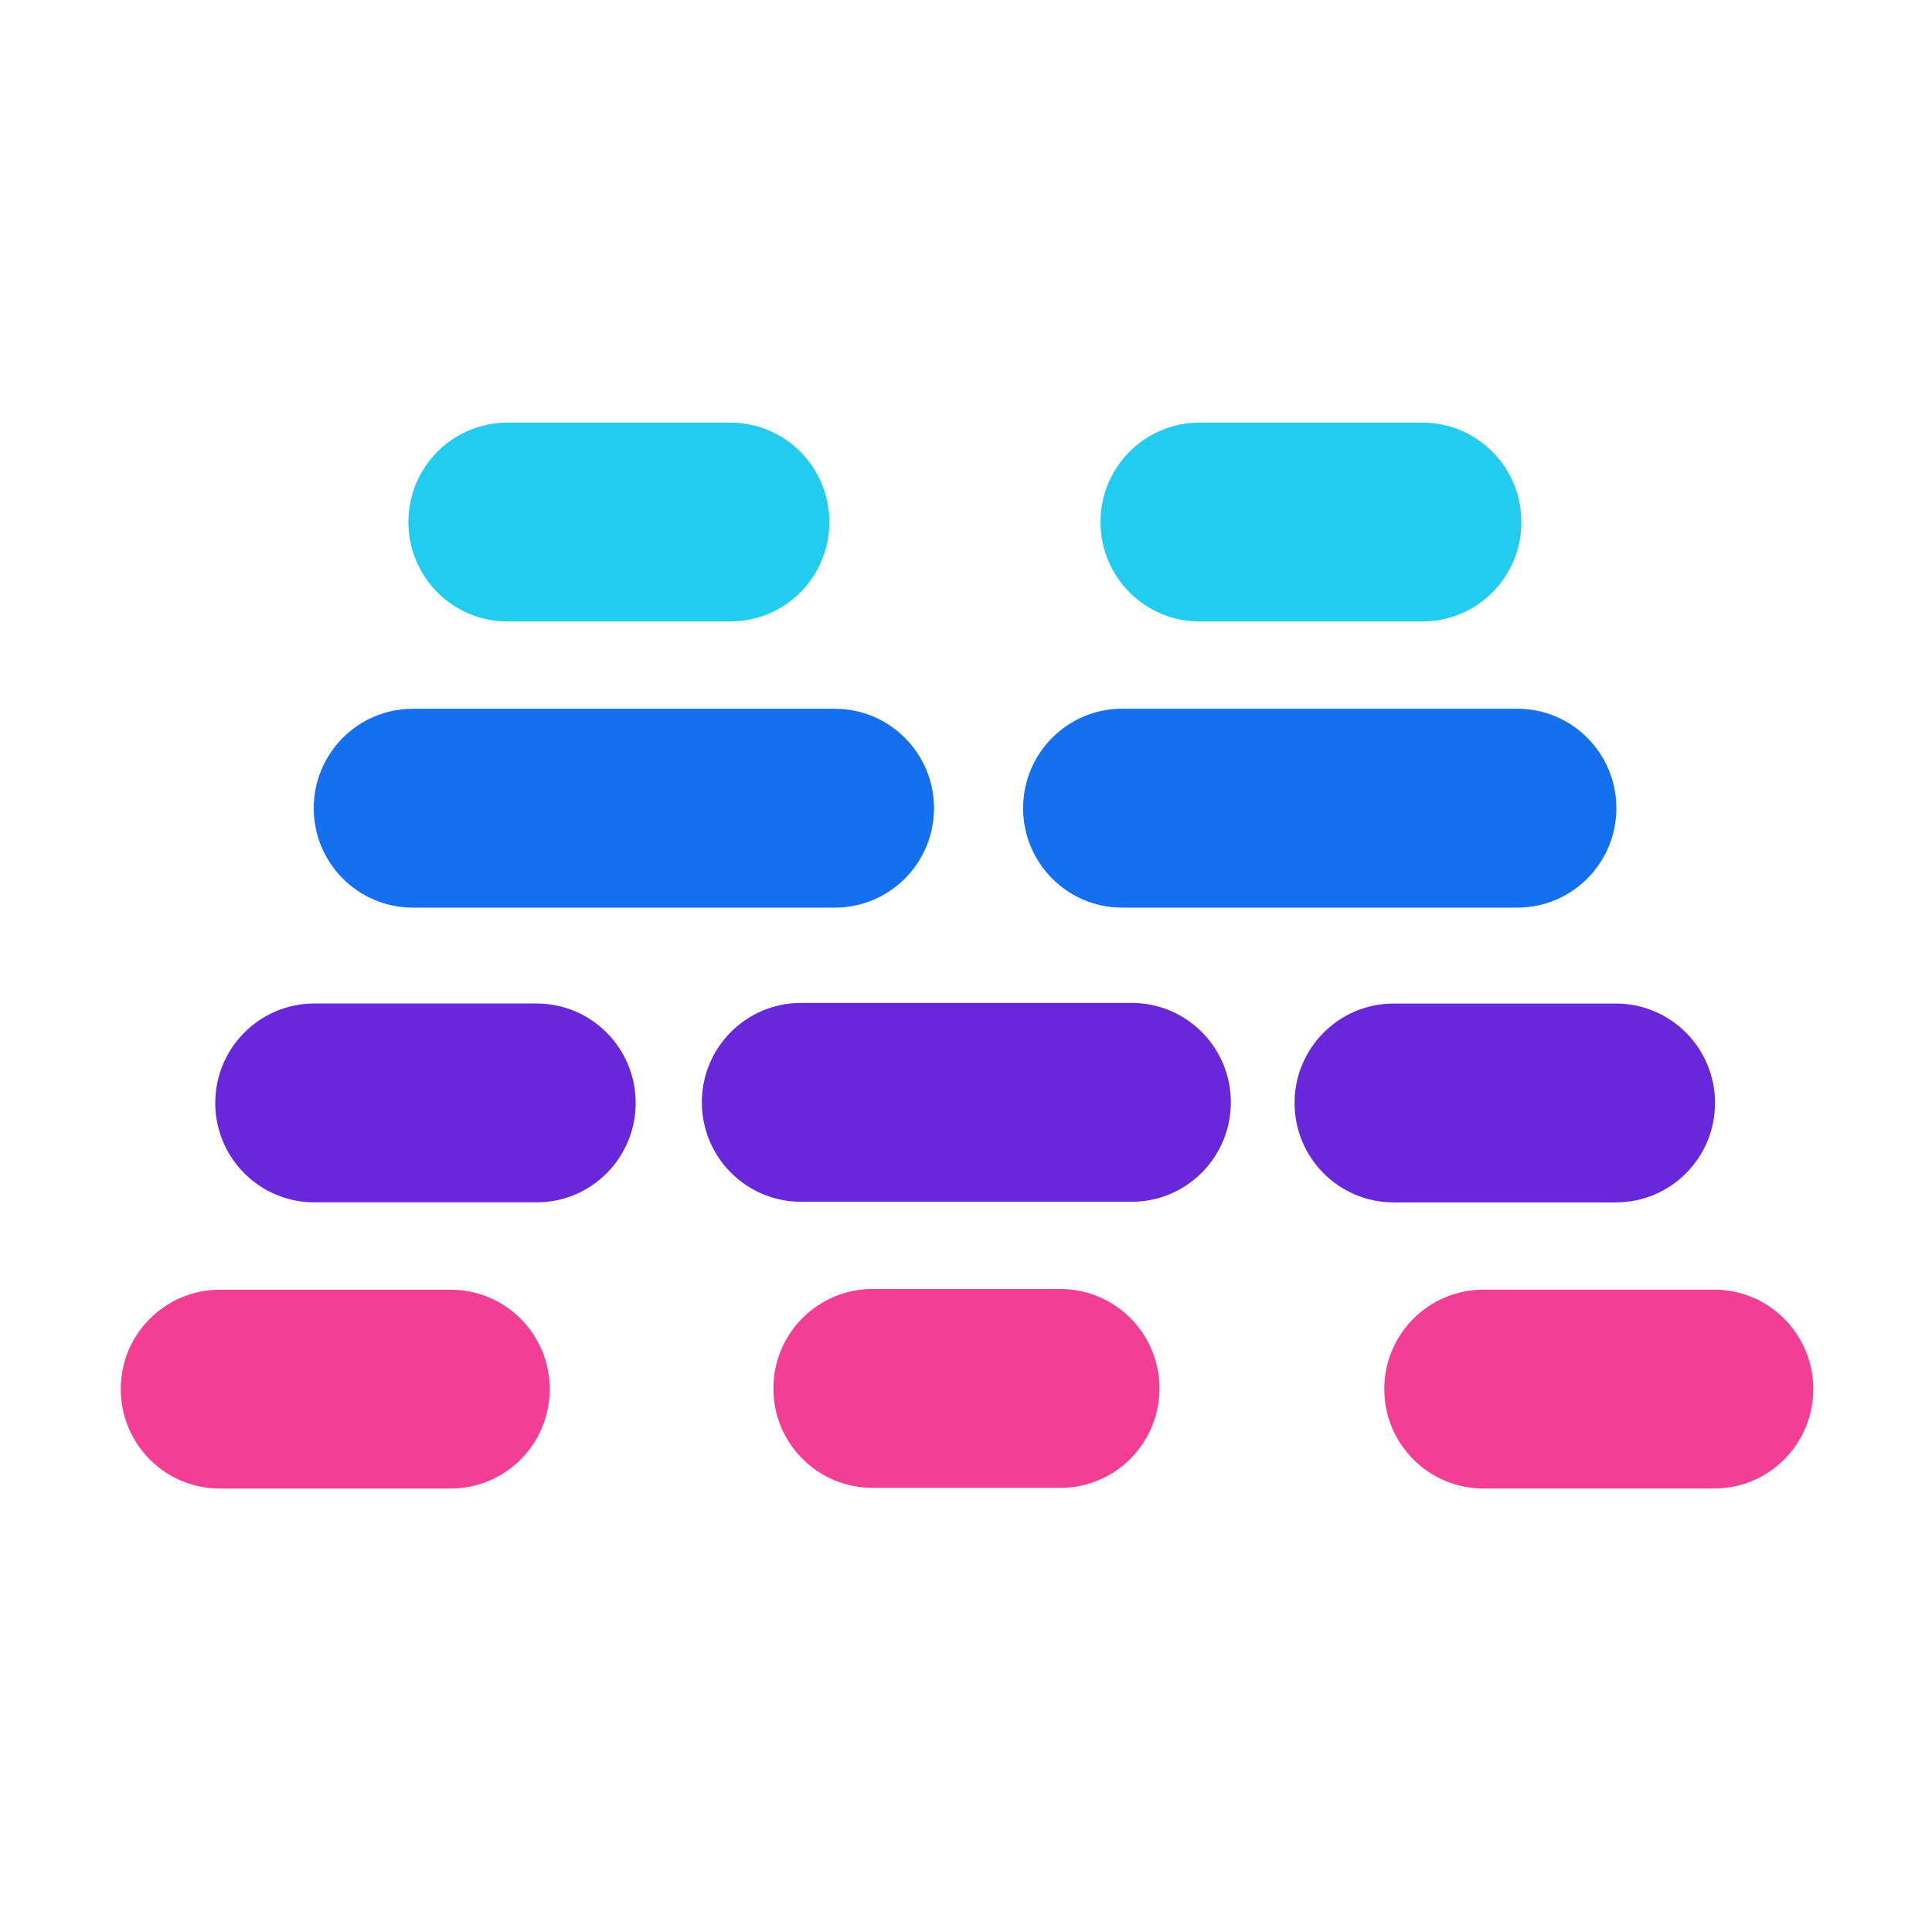
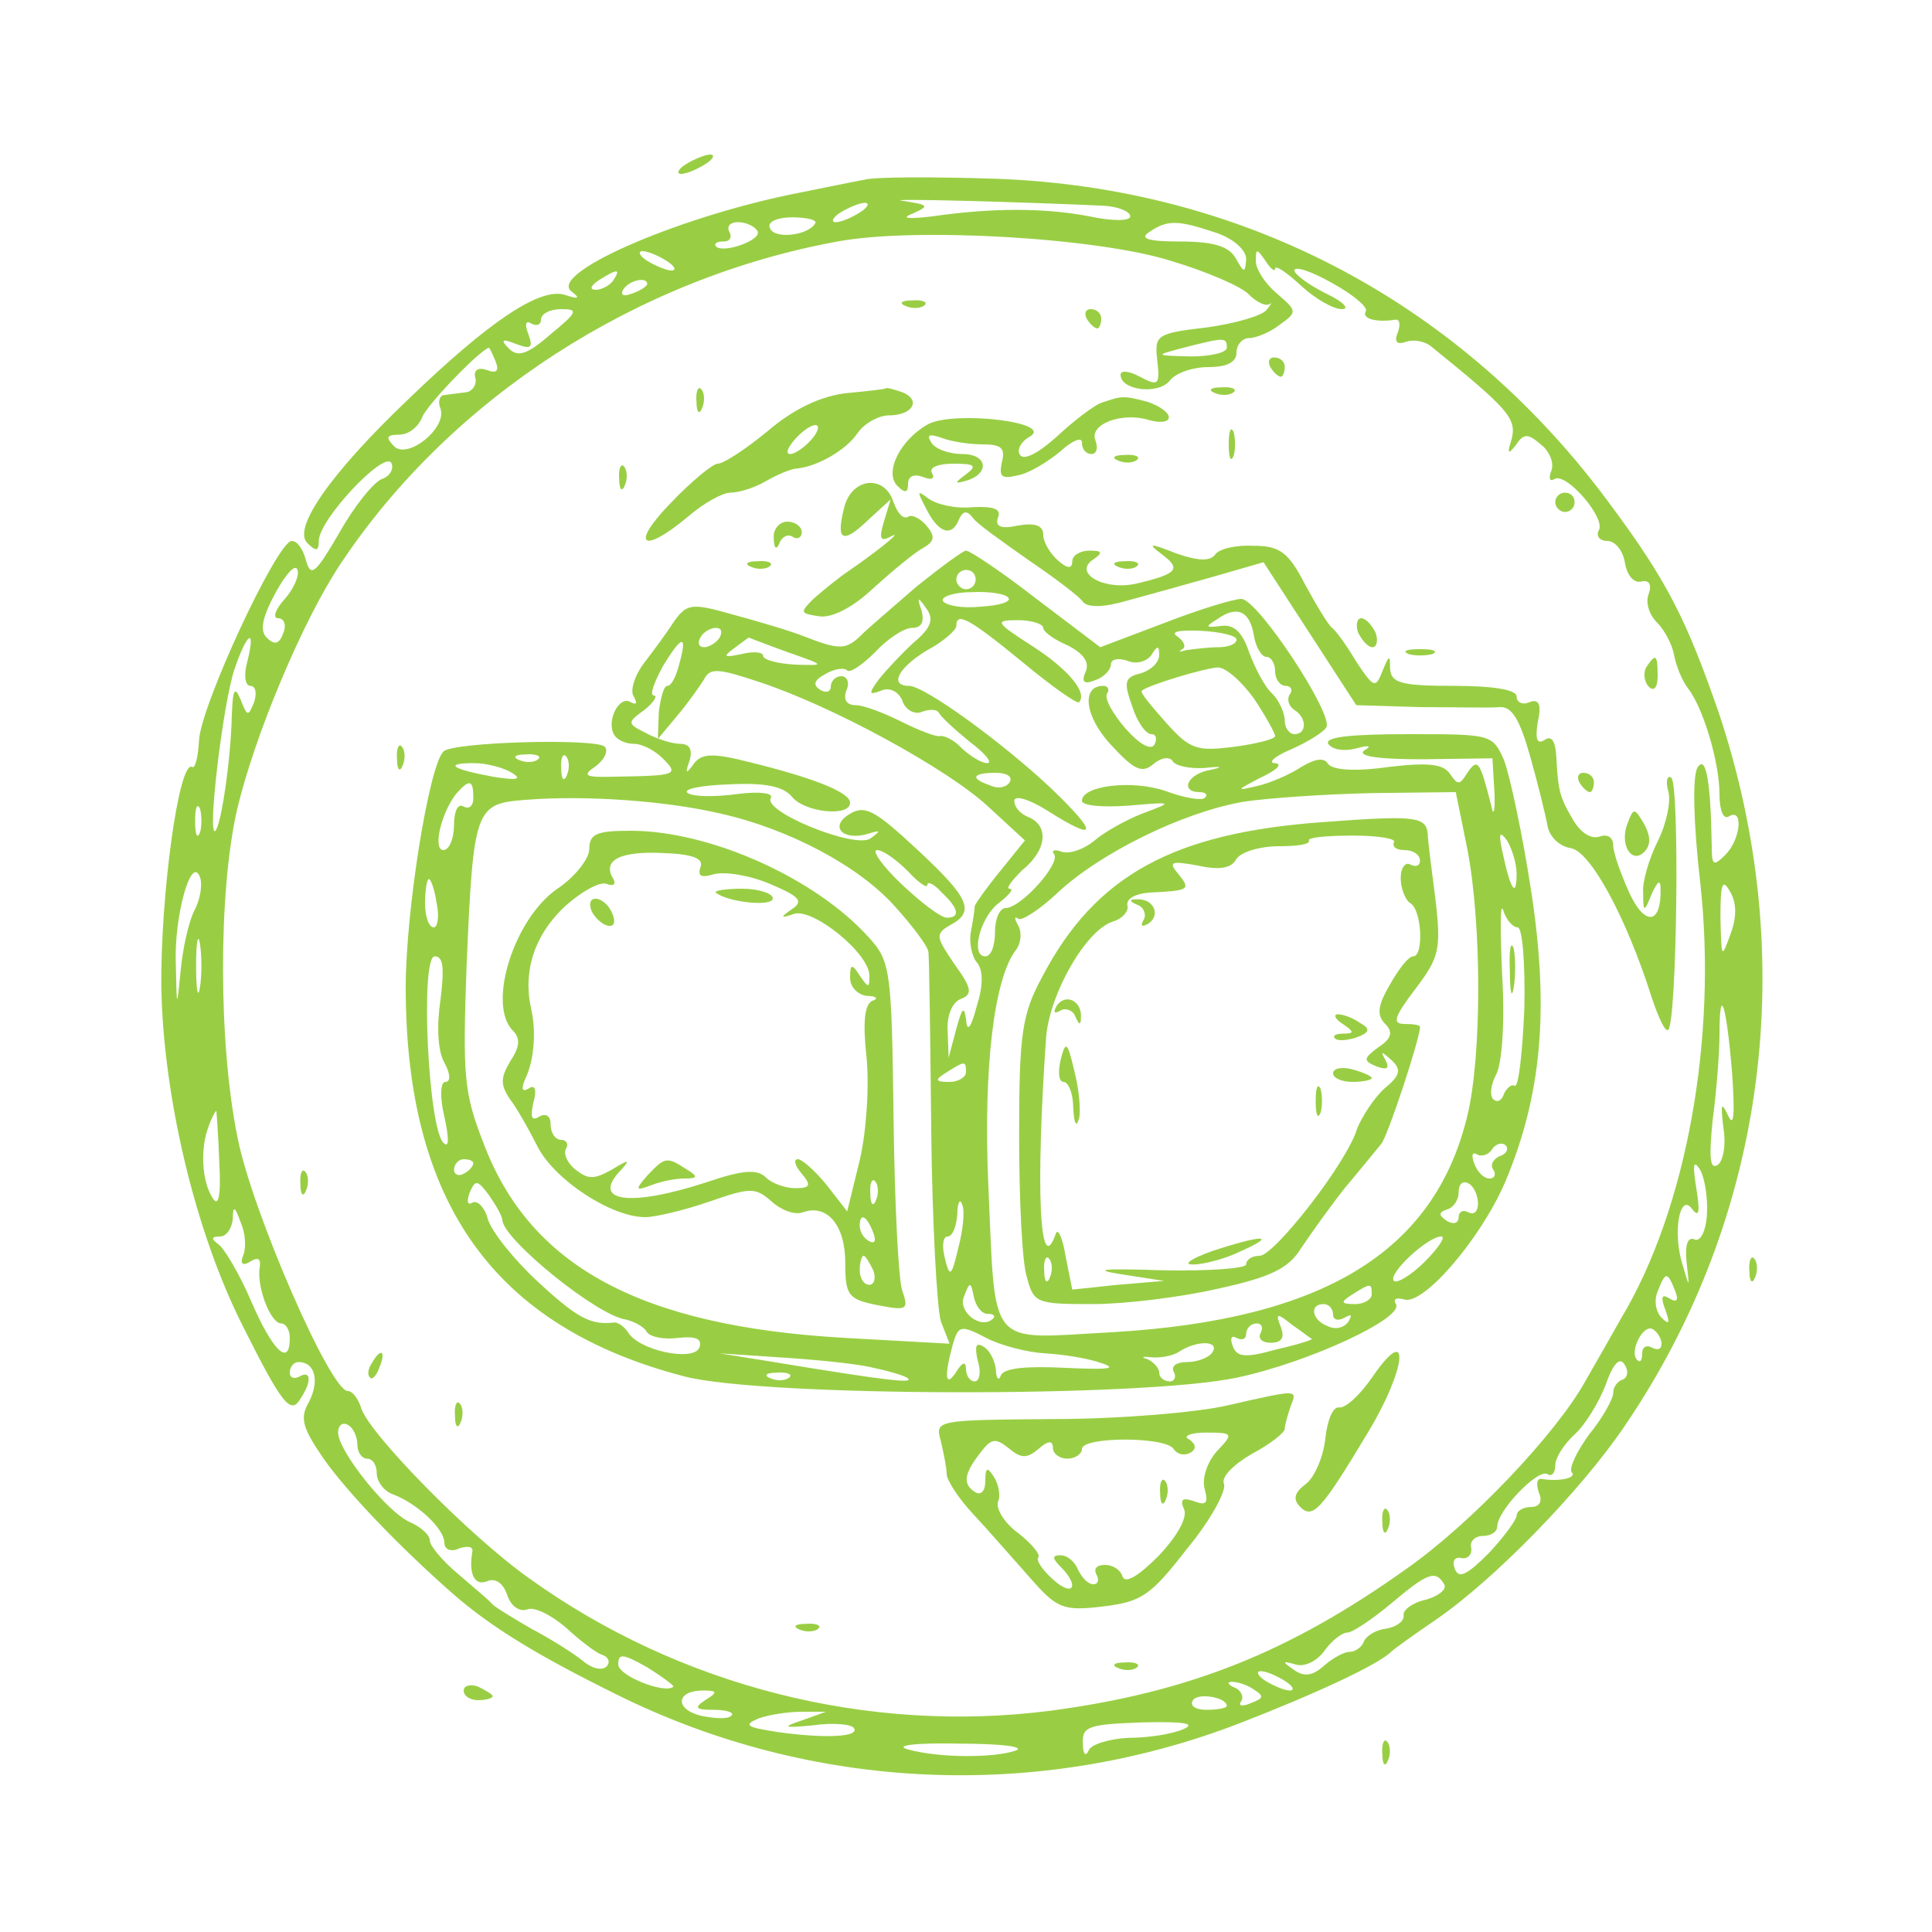
- <svg xmlns="http://www.w3.org/2000/svg" width="36" height="36" viewBox="0 0 36 36" fill="none">
-   <path d="M8.398 24.032H4.096C3.076 24.032 2.25 24.861 2.25 25.884C2.25 26.907 3.076 27.737 4.096 27.737H8.398C9.417 27.737 10.244 26.907 10.244 25.884C10.244 24.861 9.417 24.032 8.398 24.032Z" fill="#F23E94" />
-   <path d="M27.64 27.736H31.942C32.962 27.736 33.788 26.907 33.788 25.883C33.788 24.86 32.962 24.031 31.942 24.031H27.64C26.621 24.031 25.794 24.86 25.794 25.883C25.794 26.907 26.621 27.736 27.64 27.736Z" fill="#F23E94" />
-   <path d="M19.759 24.019H16.257C15.237 24.019 14.411 24.848 14.411 25.872C14.411 26.895 15.237 27.724 16.257 27.724H19.759C20.778 27.724 21.605 26.895 21.605 25.872C21.605 24.848 20.778 24.019 19.759 24.019Z" fill="#F23E94" />
-   <path d="M25.968 22.405H30.111C31.131 22.405 31.957 21.575 31.957 20.552C31.957 19.529 31.131 18.7 30.111 18.7H25.968C24.949 18.7 24.122 19.529 24.122 20.552C24.122 21.575 24.949 22.405 25.968 22.405Z" fill="#6927DA" />
-   <path d="M10 18.699H5.857C4.837 18.699 4.011 19.529 4.011 20.552C4.011 21.575 4.837 22.404 5.857 22.404H10C11.019 22.404 11.845 21.575 11.845 20.552C11.845 19.529 11.019 18.699 10 18.699Z" fill="#6927DA" />
-   <path d="M21.089 18.688H14.924C13.905 18.688 13.078 19.517 13.078 20.54C13.078 21.563 13.905 22.393 14.924 22.393H21.089C22.108 22.393 22.935 21.563 22.935 20.54C22.935 19.517 22.108 18.688 21.089 18.688Z" fill="#6927DA" />
-   <path d="M15.558 13.207H7.691C6.672 13.207 5.846 14.037 5.846 15.06C5.846 16.083 6.672 16.912 7.691 16.912H15.558C16.577 16.912 17.404 16.083 17.404 15.06C17.404 14.037 16.577 13.207 15.558 13.207Z" fill="#1570EF" />
-   <path d="M20.909 16.912H28.273C29.293 16.912 30.119 16.082 30.119 15.059C30.119 14.036 29.293 13.206 28.273 13.206L20.909 13.206C19.89 13.206 19.064 14.036 19.064 15.059C19.064 16.082 19.89 16.912 20.909 16.912Z" fill="#1570EF" />
-   <path d="M26.504 7.875H22.352C21.332 7.875 20.506 8.704 20.506 9.728C20.506 10.751 21.332 11.58 22.352 11.58H26.504C27.523 11.58 28.349 10.751 28.349 9.728C28.349 8.704 27.523 7.875 26.504 7.875Z" fill="#22CCEE" />
-   <path d="M13.608 7.875H9.456C8.436 7.875 7.61 8.704 7.61 9.728C7.61 10.751 8.436 11.58 9.456 11.58H13.608C14.627 11.58 15.454 10.751 15.454 9.728C15.454 8.704 14.627 7.875 13.608 7.875Z" fill="#22CCEE" />
+ <svg xmlns="http://www.w3.org/2000/svg" version="1.0" width="200pt" height="200pt" viewBox="0 0 200 200" preserveAspectRatio="xMidYMid meet">
+   <g transform="translate(0,200) scale(0.1,-0.1)" fill="#99ce44" stroke="none">
+     <path d="M710 1830 c-8 -5 -10 -10 -5 -10 6 0 17 5 25 10 8 5 11 10 5 10 -5 0 -17 -5 -25 -10z" />
+     <path d="M895 1814 c-11 -2 -45 -9 -75 -15 -122 -25 -254 -83 -228 -101 9 -7 7 -8 -8 -3 -26 7 -78 -28 -161 -108 -82 -78 -120 -134 -105 -149 9 -9 12 -9 12 2 0 22 67 93 75 81 3 -6 -1 -14 -10 -17 -9 -4 -29 -29 -44 -56 -24 -41 -29 -46 -34 -29 -3 12 -9 21 -15 21 -15 0 -95 -172 -96 -207 -1 -17 -4 -29 -7 -27 -14 8 -33 -135 -32 -228 2 -113 35 -253 84 -350 41 -82 50 -93 60 -76 12 18 11 30 -1 23 -6 -3 -10 -1 -10 4 0 6 4 11 9 11 17 0 22 -19 11 -41 -10 -17 -7 -27 15 -59 23 -33 77 -90 134 -140 39 -34 86 -63 169 -104 201 -100 435 -111 645 -30 80 31 144 61 157 74 3 3 24 18 46 33 60 41 150 133 196 201 147 216 182 485 97 739 -33 95 -53 135 -110 212 -154 211 -381 331 -639 340 -63 2 -124 2 -135 -1z m248 -27 c15 -1 27 -6 27 -11 0 -5 -19 -5 -42 0 -47 9 -101 9 -163 0 -26 -3 -33 -2 -20 3 18 8 16 9 -10 13 -26 3 122 -1 208 -5z m-253 -7 c-8 -5 -19 -10 -25 -10 -5 0 -3 5 5 10 8 5 20 10 25 10 6 0 3 -5 -5 -10z m-46 -11 c-7 -13 -43 -17 -47 -5 -3 6 7 11 23 11 16 0 26 -3 24 -6z m-60 -8 c6 -9 -35 -24 -43 -16 -2 3 1 5 8 5 7 0 9 5 6 10 -3 6 1 10 9 10 8 0 17 -4 20 -9z m475 -2 c18 -6 31 -18 31 -27 -1 -15 -2 -15 -11 1 -7 12 -23 17 -57 17 -34 0 -43 3 -32 10 19 13 30 12 69 -1z m-47 -29 c37 -11 74 -27 81 -35 8 -8 17 -12 21 -10 3 3 2 0 -3 -6 -5 -6 -33 -14 -62 -18 -52 -6 -54 -8 -51 -34 3 -26 1 -27 -18 -17 -11 6 -20 7 -20 2 0 -16 39 -21 51 -6 6 8 24 14 40 14 19 0 29 5 29 15 0 8 6 15 13 15 7 0 22 6 32 14 18 13 18 14 -3 32 -12 10 -22 25 -22 34 0 13 1 13 10 0 5 -8 10 -12 10 -8 0 4 12 -4 26 -17 15 -14 34 -25 43 -25 9 0 1 8 -16 16 -18 9 -33 20 -33 24 0 5 18 -1 39 -13 22 -12 37 -25 35 -29 -5 -8 11 -12 30 -9 5 1 6 -5 3 -13 -4 -10 -1 -13 8 -10 8 3 20 1 27 -5 79 -64 88 -74 83 -95 -5 -16 -4 -17 4 -7 8 12 12 13 26 1 9 -7 14 -19 11 -27 -3 -8 -2 -12 3 -9 12 8 54 -41 46 -53 -3 -6 1 -11 9 -11 8 0 16 -10 18 -22 2 -13 9 -22 17 -20 8 2 11 -3 8 -12 -4 -9 0 -22 8 -30 8 -8 16 -23 18 -34 2 -11 8 -26 14 -34 16 -20 33 -77 33 -110 0 -17 4 -27 10 -23 15 9 12 -24 -4 -40 -12 -12 -14 -11 -14 8 -1 68 -6 97 -15 82 -5 -10 -4 -57 3 -118 18 -161 -14 -339 -82 -452 -9 -16 -26 -46 -37 -65 -30 -54 -118 -147 -185 -194 -122 -87 -226 -128 -369 -147 -188 -24 -383 25 -539 137 -61 43 -165 149 -174 176 -3 10 -9 18 -14 18 -18 0 -99 186 -114 262 -20 97 -20 253 -1 338 18 78 69 199 108 257 114 171 306 295 514 333 80 15 269 4 345 -20z m-522 0 c8 -5 11 -10 5 -10 -5 0 -17 5 -25 10 -8 5 -10 10 -5 10 6 0 17 -5 25 -10z m-55 -20 c-3 -5 -12 -10 -18 -10 -7 0 -6 4 3 10 19 12 23 12 15 0z m35 -4 c0 -2 -7 -7 -16 -10 -8 -3 -12 -2 -9 4 6 10 25 14 25 6z m-100 -52 c-24 -21 -34 -24 -43 -15 -9 9 -8 11 7 5 16 -6 18 -4 13 10 -4 10 -3 15 3 11 6 -3 10 -1 10 4 0 6 9 11 21 11 18 0 17 -3 -11 -26z m700 -14 c0 -5 -17 -9 -37 -9 -38 1 -38 1 -8 9 43 11 45 11 45 0z m-757 -14 c4 -10 1 -13 -9 -9 -9 3 -14 0 -12 -8 2 -7 -3 -14 -9 -15 -7 -1 -17 -2 -23 -3 -5 0 -7 -7 -4 -14 7 -20 -34 -53 -48 -39 -9 9 -8 12 5 12 10 0 20 8 24 18 5 13 59 69 69 72 1 0 4 -7 7 -14z m-219 -247 c-9 -10 -12 -19 -6 -19 6 0 9 -7 5 -16 -4 -11 -9 -12 -17 -4 -7 7 -5 20 9 46 11 20 21 31 23 24 2 -6 -4 -20 -14 -31z m-38 -64 c-4 -14 -2 -25 3 -25 6 0 7 -8 4 -17 -6 -15 -7 -15 -14 3 -6 14 -8 11 -9 -16 -1 -46 -11 -114 -17 -120 -9 -9 8 134 20 168 13 38 22 43 13 7z m-49 -177 c-3 -7 -5 -2 -5 12 0 14 2 19 5 13 2 -7 2 -19 0 -25z m-6 -81 c-6 -12 -12 -40 -14 -62 -4 -40 -4 -40 -5 7 -2 49 16 114 25 90 3 -8 0 -24 -6 -35z m1590 -25 c-9 -25 -9 -24 -10 18 0 36 2 41 10 27 7 -12 7 -27 0 -45z m-1584 -54 c-2 -13 -4 -3 -4 22 0 25 2 35 4 23 2 -13 2 -33 0 -45z m1586 -88 c3 -43 2 -58 -4 -45 -7 15 -8 13 -5 -12 3 -18 0 -35 -6 -39 -8 -5 -9 8 -5 47 4 30 7 69 7 88 0 53 7 33 13 -39z m-1566 -93 c2 -36 -1 -47 -7 -37 -11 17 -13 51 -4 74 3 9 7 16 8 16 0 0 2 -24 3 -53z m1540 -54 c-1 -18 -7 -29 -13 -26 -7 3 -10 -6 -8 -24 3 -27 3 -27 -4 -3 -11 34 -3 77 10 58 7 -9 8 -2 4 22 -4 25 -3 30 4 19 5 -9 8 -30 7 -46z m-1515 -42 c-4 -9 -1 -12 7 -7 8 5 11 3 10 -5 -4 -20 11 -59 22 -59 5 0 9 -7 9 -15 0 -31 -18 -13 -40 38 -12 28 -28 55 -34 59 -8 6 -7 8 2 8 6 0 12 8 13 18 0 14 2 14 8 -3 5 -11 6 -26 3 -34z m1482 -37 c4 -10 2 -13 -6 -8 -8 5 -9 1 -4 -12 5 -14 4 -16 -4 -8 -6 6 -8 18 -4 27 8 21 10 21 18 1z m-14 -55 c0 -6 -4 -7 -10 -4 -5 3 -10 1 -10 -6 0 -7 -2 -10 -5 -7 -9 8 6 38 16 32 5 -3 9 -10 9 -15z m-40 -37 c-6 -2 -10 -8 -10 -14 0 -6 -11 -26 -25 -43 -13 -18 -21 -35 -18 -39 6 -6 -13 -10 -31 -7 -5 1 -6 -5 -3 -14 4 -9 1 -15 -8 -15 -8 0 -15 -4 -15 -9 0 -4 -13 -22 -29 -39 -22 -22 -31 -27 -35 -16 -3 8 0 13 7 11 7 -1 11 4 10 11 -2 6 4 12 12 12 8 0 15 4 15 10 0 16 42 60 52 54 4 -3 8 1 8 9 0 8 9 22 20 32 11 10 25 33 32 51 8 23 15 30 20 21 4 -6 3 -13 -2 -15z m-1310 -68 c0 -8 5 -14 10 -14 6 0 10 -7 10 -15 0 -9 8 -19 17 -22 26 -10 53 -36 53 -50 0 -7 7 -10 15 -6 9 3 15 2 14 -3 -4 -23 2 -36 15 -31 9 4 17 -2 21 -14 4 -12 13 -18 21 -15 7 3 25 -6 40 -19 14 -13 31 -26 37 -28 7 -2 9 -8 5 -12 -5 -5 -16 -2 -25 6 -10 8 -34 23 -53 33 -19 11 -37 22 -40 25 -3 4 -19 17 -35 31 -17 14 -30 30 -30 35 0 6 -9 14 -20 19 -24 10 -75 74 -75 93 0 8 5 11 10 8 6 -3 10 -13 10 -21z m1125 -144 c3 -5 -5 -12 -19 -16 -14 -3 -24 -11 -23 -16 1 -6 -7 -12 -18 -14 -11 -1 -21 -8 -23 -13 -2 -6 -9 -11 -15 -11 -6 0 -18 -7 -26 -14 -12 -11 -21 -12 -31 -5 -13 9 -13 10 1 6 9 -3 22 3 30 14 7 10 18 19 24 19 5 0 26 14 45 30 38 32 46 35 55 20z m-798 -106 c-8 -8 -57 11 -57 23 0 12 5 11 30 -3 16 -10 28 -19 27 -20z m633 6 c8 -5 11 -10 5 -10 -5 0 -17 5 -25 10 -8 5 -10 10 -5 10 6 0 17 -5 25 -10z m-32 -9 c11 -7 10 -9 -3 -14 -9 -4 -14 -3 -10 2 3 5 -1 12 -7 14 -7 3 -8 6 -3 6 6 0 16 -3 23 -8z m-568 -11 c-12 -8 -10 -10 9 -10 13 0 22 -3 18 -6 -3 -4 -18 -3 -32 0 -27 7 -25 26 3 26 15 0 15 -2 2 -10z m540 -6 c0 -2 -9 -4 -21 -4 -11 0 -18 4 -14 10 5 8 35 3 35 -6z m-440 -15 c-21 -7 -19 -8 12 -5 21 3 40 1 42 -3 6 -9 -29 -11 -79 -4 -32 5 -36 7 -20 14 11 4 31 7 45 7 l25 0 -25 -9z m395 -9 c-11 -5 -36 -9 -57 -9 -20 -1 -39 -7 -41 -13 -3 -7 -6 -4 -6 7 -1 18 6 20 62 22 42 1 56 -1 42 -7z m-173 -22 c-22 -8 -80 -8 -112 1 -15 4 7 7 52 6 43 0 69 -3 60 -7z" />
+     <path d="M938 1683 c7 -3 16 -2 19 1 4 3 -2 6 -13 5 -11 0 -14 -3 -6 -6z" />
+     <path d="M1125 1670 c3 -5 8 -10 11 -10 2 0 4 5 4 10 0 6 -5 10 -11 10 -5 0 -7 -4 -4 -10z" />
+     <path d="M1315 1620 c3 -5 8 -10 11 -10 2 0 4 5 4 10 0 6 -5 10 -11 10 -5 0 -7 -4 -4 -10z" />
+     <path d="M721 1584 c0 -11 3 -14 6 -6 3 7 2 16 -1 19 -3 4 -6 -2 -5 -13z" />
+     <path d="M876 1593 c-26 -3 -54 -16 -81 -39 -23 -19 -46 -34 -52 -34 -5 0 -27 -18 -48 -40 -43 -44 -31 -55 17 -15 16 14 36 25 44 25 9 0 25 5 37 12 12 7 27 13 32 13 21 2 51 19 63 37 7 10 22 18 32 18 25 0 34 16 14 24 -9 3 -16 5 -17 4 -1 -1 -20 -3 -41 -5z m-36 -48 c-7 -8 -17 -15 -22 -15 -11 0 14 29 26 30 5 0 3 -7 -4 -15z" />
+     <path d="M1258 1593 c7 -3 16 -2 19 1 4 3 -2 6 -13 5 -11 0 -14 -3 -6 -6z" />
+     <path d="M1140 1583 c-8 -3 -29 -19 -46 -35 -19 -17 -34 -25 -38 -19 -4 5 1 14 10 19 26 15 -78 27 -105 13 -29 -16 -46 -50 -32 -64 8 -8 11 -7 11 2 0 8 6 11 16 7 8 -3 12 -2 9 4 -4 6 6 10 22 10 22 0 25 -2 13 -11 -12 -9 -12 -10 -1 -7 26 7 24 28 -3 28 -13 0 -28 5 -32 12 -5 8 -2 9 10 5 10 -4 29 -7 43 -7 20 0 24 -4 20 -19 -3 -15 0 -17 17 -13 11 2 31 14 44 25 12 11 22 15 22 9 0 -7 4 -12 10 -12 5 0 7 6 4 14 -7 17 28 30 56 21 11 -3 20 -2 20 3 0 5 -10 12 -22 16 -26 7 -27 6 -48 -1z" />
+     <path d="M1272 1540 c0 -14 2 -19 5 -12 2 6 2 18 0 25 -3 6 -5 1 -5 -13z" />
+     <path d="M1158 1523 c7 -3 16 -2 19 1 4 3 -2 6 -13 5 -11 0 -14 -3 -6 -6z" />
+     <path d="M641 1504 c0 -11 3 -14 6 -6 3 7 2 16 -1 19 -3 4 -6 -2 -5 -13z" />
+     <path d="M874 1475 c-9 -35 -2 -39 25 -13 l23 21 -7 -23 c-5 -17 -4 -21 6 -16 16 9 -9 -12 -41 -34 -12 -8 -29 -22 -38 -30 -14 -14 -14 -15 6 -18 13 -2 35 9 57 30 20 18 43 37 51 41 12 7 12 12 3 23 -6 7 -15 12 -19 9 -5 -3 -11 4 -15 15 -9 29 -43 26 -51 -5z" />
+     <path d="M959 1473 c13 -26 27 -29 34 -10 4 8 8 9 14 1 4 -6 31 -25 58 -44 28 -19 53 -38 56 -43 5 -6 21 -6 45 1 22 6 62 17 90 25 l52 15 48 -74 48 -74 66 -2 c36 0 73 -1 82 0 13 1 21 -12 32 -51 8 -28 16 -61 18 -72 2 -11 12 -21 24 -23 20 -3 57 -70 84 -155 7 -21 14 -36 17 -33 9 9 12 256 3 261 -4 3 -6 -4 -3 -14 3 -11 -2 -34 -11 -52 -9 -18 -16 -42 -15 -53 0 -21 1 -21 9 -1 6 13 9 15 9 5 1 -37 -16 -39 -32 -5 -9 20 -17 42 -17 50 0 8 -6 12 -14 9 -9 -3 -20 4 -28 18 -14 24 -15 30 -17 66 -1 15 -5 21 -12 16 -8 -5 -10 1 -7 19 4 18 1 24 -9 20 -7 -3 -13 0 -13 6 0 7 -24 11 -65 11 -55 0 -65 3 -66 18 0 15 -1 14 -8 -3 -7 -18 -9 -17 -27 10 -10 17 -21 32 -25 35 -4 3 -16 23 -28 45 -17 33 -26 40 -53 40 -18 1 -36 -3 -40 -9 -5 -7 -17 -7 -40 1 -28 11 -31 11 -15 -1 20 -15 16 -20 -26 -30 -34 -8 -67 11 -45 25 10 7 9 9 -4 9 -10 0 -18 -5 -18 -11 0 -8 -5 -8 -15 1 -8 7 -15 19 -15 26 0 10 -8 13 -26 10 -18 -4 -24 -1 -21 8 4 9 -4 12 -26 11 -18 -2 -38 3 -46 9 -12 9 -12 8 -2 -11z" />
+     <path d="M1610 1480 c0 -5 5 -10 10 -10 6 0 10 5 10 10 0 6 -4 10 -10 10 -5 0 -10 -4 -10 -10z" />
+     <path d="M801 1443 c0 -11 3 -13 6 -5 2 6 9 10 14 6 5 -3 9 0 9 5 0 6 -7 11 -15 11 -8 0 -15 -8 -14 -17z" />
+     <path d="M949 1393 c-24 -21 -50 -43 -57 -50 -16 -16 -23 -16 -59 -2 -15 6 -49 16 -75 23 -42 12 -47 11 -60 -7 -7 -11 -21 -30 -31 -43 -10 -13 -15 -29 -11 -35 4 -7 3 -9 -3 -6 -12 8 -26 -20 -17 -34 3 -5 12 -9 20 -9 9 0 22 -7 30 -15 17 -17 15 -18 -49 -19 -32 -1 -35 1 -20 11 9 7 13 16 9 20 -9 9 -158 5 -167 -5 -15 -15 -39 -165 -39 -244 0 -224 92 -352 289 -403 82 -21 474 -22 572 -1 75 16 173 62 164 76 -3 5 0 7 8 5 19 -8 79 61 105 121 38 90 46 179 27 302 -9 59 -22 119 -28 135 -12 27 -13 27 -100 27 -59 0 -86 -3 -82 -10 4 -6 16 -8 28 -5 14 4 18 3 9 -2 -7 -6 16 -9 60 -9 l73 1 2 -35 c1 -19 -1 -26 -3 -15 -12 47 -14 51 -25 35 -8 -13 -10 -13 -18 -1 -7 10 -22 12 -64 7 -35 -5 -57 -3 -62 3 -4 7 -13 6 -28 -3 -12 -8 -33 -17 -47 -20 -21 -5 -20 -4 5 9 17 8 23 14 15 15 -8 0 -1 7 16 14 18 8 34 18 37 23 8 13 -71 133 -88 133 -8 0 -44 -11 -80 -25 l-66 -25 -66 50 c-36 28 -69 50 -73 50 -3 0 -26 -17 -51 -37z m61 7 c0 -5 -4 -10 -10 -10 -5 0 -10 5 -10 10 0 6 5 10 10 10 6 0 10 -4 10 -10z m34 -19 c3 -4 -10 -8 -29 -9 -18 -2 -36 1 -39 6 -2 4 11 9 30 9 19 1 36 -2 38 -6z m-98 -46 c-12 -11 -28 -28 -36 -38 -11 -15 -11 -17 2 -12 9 4 18 -1 22 -10 3 -10 13 -15 20 -12 8 3 16 3 18 -1 2 -4 16 -17 32 -30 16 -12 24 -22 18 -22 -6 0 -17 7 -26 15 -8 9 -19 14 -23 13 -4 -1 -22 6 -40 15 -18 9 -39 17 -47 17 -10 0 -13 6 -10 15 4 8 1 15 -5 15 -6 0 -11 -5 -11 -11 0 -5 -5 -7 -11 -3 -8 5 -6 10 5 16 10 6 20 7 23 4 3 -3 16 6 29 19 13 14 30 25 38 25 10 0 13 6 10 18 -5 14 -4 15 5 2 8 -11 5 -20 -13 -35z m352 7 c2 -12 8 -22 13 -22 5 0 9 -7 9 -15 0 -8 5 -15 11 -15 5 0 8 -4 4 -9 -3 -5 -1 -12 5 -16 13 -8 13 -25 0 -25 -5 0 -10 6 -10 14 0 8 -6 21 -13 28 -8 7 -18 27 -24 43 -7 21 -16 29 -29 27 -16 -2 -17 -1 -4 7 21 15 34 8 38 -17z m-240 -27 c30 -25 57 -44 59 -42 9 10 -11 34 -48 58 -39 25 -40 27 -15 27 14 0 26 -4 26 -8 0 -4 11 -12 25 -18 16 -8 23 -17 19 -27 -5 -11 -2 -14 10 -9 9 3 16 11 16 16 0 6 8 7 17 4 9 -4 20 -1 25 6 6 10 8 10 8 0 0 -8 -9 -16 -19 -19 -17 -4 -18 -9 -9 -34 5 -16 14 -29 20 -29 5 0 6 -5 3 -11 -4 -6 -16 1 -30 17 -13 15 -22 31 -19 36 3 4 1 8 -4 8 -23 0 -19 -32 8 -61 24 -26 32 -30 44 -20 8 7 17 8 20 3 3 -5 18 -8 33 -7 18 2 20 1 6 -2 -24 -4 -32 -23 -11 -23 6 0 9 -3 5 -6 -3 -3 -21 0 -40 7 -34 12 -87 6 -87 -10 0 -5 21 -7 48 -5 47 4 47 4 15 -8 -18 -7 -41 -20 -51 -29 -10 -8 -24 -13 -32 -11 -8 3 -12 2 -9 -2 8 -9 -34 -56 -50 -56 -6 0 -11 -11 -11 -25 0 -14 -4 -25 -10 -25 -16 0 -5 42 15 56 10 8 15 14 10 14 -4 0 2 8 13 19 26 21 28 46 7 55 -8 3 -15 10 -15 17 0 6 15 2 34 -10 52 -33 54 -25 4 23 -51 48 -131 106 -147 106 -21 0 -11 19 19 37 17 9 30 21 30 25 0 15 13 8 68 -37z m-313 25 c-3 -5 -11 -10 -16 -10 -6 0 -7 5 -4 10 3 6 11 10 16 10 6 0 7 -4 4 -10z m535 -2 c0 -5 -9 -8 -19 -8 -11 0 -25 -2 -33 -3 -7 -2 -9 -2 -4 1 4 2 2 8 -5 13 -8 5 1 7 24 6 20 -1 37 -5 37 -9z m-577 -26 c-3 -12 -8 -22 -12 -22 -4 0 -7 -12 -9 -27 l-1 -28 20 24 c11 13 23 30 28 38 6 12 15 11 57 -3 76 -25 195 -90 237 -129 l38 -35 -25 -31 c-14 -17 -26 -34 -27 -37 0 -4 -2 -16 -4 -27 -2 -10 1 -25 6 -31 7 -8 7 -24 0 -46 -6 -23 -10 -27 -11 -13 -2 14 -4 12 -10 -10 l-8 -30 -1 28 c-1 16 5 30 14 33 12 5 11 11 -7 36 -19 28 -20 31 -5 40 27 14 21 28 -34 79 -44 41 -54 46 -70 36 -21 -13 -6 -28 20 -20 13 4 13 3 2 -5 -16 -11 -112 28 -103 42 3 5 -12 7 -35 4 -22 -3 -45 -3 -51 1 -6 4 13 8 42 9 38 2 57 -2 66 -13 13 -16 60 -21 60 -6 0 11 -39 26 -104 42 -39 10 -50 9 -58 -2 -8 -11 -9 -10 -4 4 3 11 0 17 -10 17 -8 0 -24 5 -35 11 -20 10 -20 11 -2 24 10 8 14 15 10 15 -5 0 0 13 9 30 20 33 26 34 17 2z m112 13 c40 -14 40 -14 8 -13 -18 1 -33 5 -33 9 0 4 -10 5 -22 2 -19 -4 -20 -3 -8 6 8 6 15 11 15 11 0 0 18 -7 40 -15z m483 -48 c12 -18 22 -36 22 -39 0 -3 -19 -8 -42 -11 -39 -5 -46 -3 -71 25 -15 17 -27 31 -25 33 7 6 64 23 78 24 8 1 25 -14 38 -32z m-741 -63 c-3 -3 -12 -4 -19 -1 -8 3 -5 6 6 6 11 1 17 -2 13 -5z m30 -16 c-3 -8 -6 -5 -6 6 -1 11 2 17 5 13 3 -3 4 -12 1 -19z m-57 2 c11 -7 5 -8 -20 -4 -43 8 -51 14 -19 14 13 0 31 -5 39 -10z m515 -10 c-3 -5 -12 -7 -20 -3 -21 7 -19 13 6 13 11 0 18 -4 14 -10z m-555 -16 c0 -8 -4 -12 -10 -9 -6 4 -10 -5 -10 -19 0 -14 -5 -26 -11 -26 -11 0 -3 37 13 58 14 16 18 15 18 -4z m255 -16 c72 -16 145 -55 182 -97 18 -20 33 -40 34 -46 1 -5 2 -89 3 -185 1 -96 6 -185 10 -198 l9 -23 -108 6 c-212 12 -327 74 -375 203 -20 51 -21 70 -17 182 7 164 9 168 61 172 62 5 145 -1 201 -14z m774 -37 c15 -78 15 -214 0 -276 -34 -141 -149 -211 -366 -224 -133 -7 -122 -21 -130 155 -5 119 6 212 29 241 5 7 6 18 2 25 -4 7 -4 10 0 7 3 -3 22 9 41 27 44 41 129 83 192 94 26 4 87 8 134 9 l86 1 12 -59z m51 -25 c0 -26 -6 -18 -14 19 -5 22 -4 26 4 15 5 -8 10 -24 10 -34z m-630 2 c11 -12 20 -18 20 -14 0 4 7 1 15 -8 18 -17 19 -26 5 -26 -6 0 -27 16 -47 35 -20 19 -31 35 -25 35 6 0 20 -10 32 -22z m-488 -33 c3 -14 1 -25 -3 -25 -5 0 -9 11 -9 25 0 14 2 25 4 25 2 0 6 -11 8 -25z m1119 -25 c5 0 8 -37 7 -84 -2 -46 -6 -82 -10 -80 -3 2 -8 -2 -11 -8 -2 -7 -7 -10 -11 -6 -4 3 -3 15 3 26 6 12 9 55 6 103 -2 46 -2 76 1 67 3 -10 10 -18 15 -18z m-1115 -75 c-4 -26 -3 -53 4 -65 6 -11 7 -20 1 -20 -5 0 -6 -15 -1 -36 5 -23 5 -33 -1 -27 -16 16 -24 193 -9 193 9 0 10 -12 6 -45z m544 -75 c0 -5 -8 -10 -17 -10 -15 0 -16 2 -3 10 19 12 20 12 20 0z m552 -87 c-6 -3 -10 -9 -6 -14 3 -5 1 -9 -4 -9 -6 0 -13 7 -16 16 -3 8 -2 12 3 9 5 -3 13 0 16 6 4 5 10 7 14 3 3 -4 0 -9 -7 -11z m-1062 -7 c0 -3 -4 -8 -10 -11 -5 -3 -10 -1 -10 4 0 6 5 11 10 11 6 0 10 -2 10 -4z m30 -59 c1 -20 98 -99 128 -103 8 -2 18 -7 21 -12 3 -6 18 -9 33 -7 19 2 25 -1 22 -10 -6 -15 -63 -3 -74 16 -4 6 -10 10 -14 10 -24 -3 -38 4 -79 42 -25 23 -48 52 -52 65 -3 12 -11 20 -16 17 -5 -3 -6 1 -3 10 6 14 8 14 20 -2 7 -10 14 -22 14 -26z m1010 17 c0 -8 -4 -12 -10 -9 -5 3 -10 1 -10 -5 0 -6 -5 -8 -12 -4 -9 6 -9 9 0 12 7 2 12 10 12 18 0 9 5 12 10 9 6 -3 10 -13 10 -21z m-538 -46 c-7 -30 -9 -31 -14 -10 -3 12 -2 22 3 22 5 0 9 10 10 23 0 12 3 17 5 10 3 -6 1 -26 -4 -45z m483 -14 c-14 -14 -29 -23 -32 -20 -7 7 35 46 49 46 5 0 -3 -12 -17 -26z m-453 -54 c6 0 9 -2 6 -5 -12 -12 -37 7 -30 23 6 16 7 15 10 0 2 -10 8 -18 14 -18z m398 20 c0 -5 -8 -10 -17 -10 -15 0 -16 2 -3 10 19 12 20 12 20 0z m-40 -21 c0 -5 5 -7 12 -3 7 4 8 3 4 -4 -4 -6 -13 -9 -21 -5 -17 6 -20 23 -5 23 6 0 10 -5 10 -11z m-22 -25 c1 -1 -15 -6 -37 -11 -32 -9 -41 -8 -45 4 -3 8 -1 11 4 8 6 -3 10 -1 10 4 0 6 5 11 11 11 5 0 7 -4 4 -10 -3 -5 1 -10 10 -10 12 0 15 5 11 16 -6 15 -4 15 11 3 10 -7 19 -14 21 -15z m-276 -15 c18 -1 44 -5 58 -10 18 -6 7 -7 -37 -5 -40 2 -64 0 -67 -8 -2 -6 -5 -3 -5 6 -1 9 -6 20 -13 24 -8 5 -9 0 -6 -14 4 -12 2 -22 -3 -22 -5 0 -9 6 -9 13 0 8 -4 7 -10 -3 -11 -17 -13 -6 -4 27 6 21 8 22 35 8 15 -8 43 -15 61 -16z m173 1 c-3 -5 -15 -10 -26 -10 -11 0 -17 -4 -14 -10 3 -5 1 -10 -4 -10 -6 0 -11 4 -11 9 0 5 -6 11 -12 14 -7 2 -6 3 3 2 9 -1 23 1 30 6 19 12 42 11 34 -1z m-355 -15 c19 -4 37 -9 40 -12 5 -5 -18 -3 -145 18 l-50 8 60 -4 c33 -2 76 -6 95 -10z m-83 -11 c-3 -3 -12 -4 -19 -1 -8 3 -5 6 6 6 11 1 17 -2 13 -5z" />
+     <path d="M610 1121 c0 -10 -15 -29 -33 -41 -45 -31 -73 -120 -46 -147 8 -8 7 -17 -3 -32 -10 -17 -10 -24 0 -39 7 -9 20 -32 29 -50 18 -34 76 -72 111 -72 10 0 40 7 66 16 43 15 48 15 65 0 10 -9 24 -14 32 -11 25 9 44 -13 44 -52 0 -34 3 -38 33 -44 31 -6 33 -5 26 15 -4 11 -8 93 -9 180 -2 152 -3 161 -26 186 -55 61 -164 110 -246 110 -35 0 -43 -3 -43 -19z m115 -19 c-3 -9 1 -11 14 -7 11 3 37 -1 58 -10 31 -13 35 -18 23 -26 -13 -9 -12 -10 2 -5 20 6 78 -41 78 -64 0 -13 -1 -13 -10 0 -8 13 -10 12 -10 -2 0 -10 8 -18 18 -19 9 0 12 -3 5 -5 -8 -4 -10 -22 -6 -58 3 -30 0 -77 -7 -107 l-13 -53 -21 27 c-12 15 -26 27 -30 27 -5 0 -3 -7 4 -15 10 -12 9 -15 -7 -15 -10 0 -24 5 -30 11 -9 9 -24 8 -62 -5 -80 -26 -120 -20 -88 13 10 11 8 11 -10 0 -18 -10 -24 -10 -37 0 -9 7 -13 17 -10 22 3 5 0 9 -5 9 -6 0 -11 7 -11 16 0 9 -5 12 -12 8 -8 -5 -9 0 -6 14 4 14 2 20 -5 15 -7 -4 -8 0 -2 13 8 18 10 47 5 69 -9 39 3 76 33 105 17 16 38 28 45 25 7 -3 10 0 7 5 -12 19 6 29 50 27 33 -1 44 -6 40 -15z m182 -344 c-3 -8 -6 -5 -6 6 -1 11 2 17 5 13 3 -3 4 -12 1 -19z m-3 -34 c3 -8 2 -12 -4 -9 -6 3 -10 10 -10 16 0 14 7 11 14 -7z m0 -39 c3 -8 1 -15 -4 -15 -6 0 -10 7 -10 15 0 8 2 15 4 15 2 0 6 -7 10 -15z" />
+     <path d="M741 1076 c12 -10 59 -15 59 -6 0 5 -14 10 -32 10 -17 0 -29 -2 -27 -4z" />
+     <path d="M612 1058 c2 -6 10 -14 16 -16 7 -2 10 2 6 12 -7 18 -28 22 -22 4z" />
+     <path d="M670 783 c-13 -15 -12 -16 4 -10 10 4 25 7 34 7 15 0 15 2 2 10 -20 13 -22 12 -40 -7z" />
+     <path d="M1370 1149 c-155 -11 -236 -55 -291 -160 -21 -39 -24 -58 -24 -164 0 -66 3 -132 8 -147 7 -27 10 -28 68 -28 33 0 91 7 130 16 55 12 73 21 86 42 10 15 30 43 45 62 16 19 33 40 38 46 7 9 40 109 40 121 0 2 -7 3 -16 3 -13 0 -11 7 11 36 25 33 27 41 21 93 -4 31 -8 61 -8 68 -2 18 -14 19 -108 12z m73 -21 c-2 -5 3 -8 11 -8 9 0 16 -5 16 -11 0 -5 -4 -7 -10 -4 -5 3 -10 -3 -10 -14 0 -11 5 -23 10 -26 12 -7 14 -55 3 -55 -5 0 -15 -13 -24 -29 -13 -22 -14 -32 -5 -41 8 -8 7 -15 -7 -24 -16 -12 -16 -14 -2 -20 11 -4 14 -2 9 7 -5 9 -4 9 6 0 11 -10 10 -16 -7 -30 -11 -10 -23 -29 -28 -41 -10 -35 -86 -132 -101 -132 -8 0 -14 -4 -14 -9 0 -4 -39 -7 -87 -6 -60 2 -74 1 -43 -4 l45 -7 -48 -4 -47 -5 -7 35 c-3 19 -8 29 -10 23 -17 -49 -21 48 -10 204 4 45 41 110 69 119 10 3 17 11 15 17 -1 7 9 12 23 13 41 2 43 3 30 19 -11 13 -8 14 20 9 22 -5 35 -3 40 7 5 7 24 13 44 13 19 0 33 2 31 6 -2 3 19 5 45 5 26 0 46 -3 43 -7z m-356 -450 c-3 -8 -6 -5 -6 6 -1 11 2 17 5 13 3 -3 4 -12 1 -19z" />
+     <path d="M1178 1063 c6 -2 9 -10 6 -15 -4 -7 -2 -8 5 -4 13 9 5 26 -12 25 -9 0 -8 -2 1 -6z" />
+     <path d="M1094 959 c-4 -7 -3 -9 4 -5 5 3 13 0 15 -6 4 -9 6 -10 6 -1 1 17 -16 25 -25 12z" />
+     <path d="M1390 940 c12 -8 12 -10 1 -10 -8 0 -12 -2 -9 -5 3 -3 13 -2 22 1 14 5 15 9 4 15 -7 5 -17 9 -23 9 -5 0 -3 -5 5 -10z" />
+     <path d="M1098 903 c-3 -13 -2 -23 3 -23 5 0 10 -12 10 -27 1 -16 3 -21 6 -11 2 9 0 31 -5 50 -7 30 -9 31 -14 11z" />
+     <path d="M1380 889 c0 -5 9 -9 20 -9 11 0 20 2 20 4 0 2 -9 6 -20 9 -11 3 -20 1 -20 -4z" />
+     <path d="M1362 860 c0 -14 2 -19 5 -12 2 6 2 18 0 25 -3 6 -5 1 -5 -13z" />
+     <path d="M1255 705 c-22 -8 -31 -14 -20 -14 11 0 34 6 50 14 38 17 22 17 -30 0z" />
+     <path d="M1563 995 c0 -22 2 -30 4 -17 2 12 2 30 0 40 -3 9 -5 -1 -4 -23z" />
+     <path d="M778 1413 c7 -3 16 -2 19 1 4 3 -2 6 -13 5 -11 0 -14 -3 -6 -6z" />
+     <path d="M1158 1413 c7 -3 16 -2 19 1 4 3 -2 6 -13 5 -11 0 -14 -3 -6 -6z" />
+     <path d="M1406 1345 c4 -8 10 -15 15 -15 4 0 6 7 3 15 -4 8 -10 15 -15 15 -4 0 -6 -7 -3 -15z" />
+     <path d="M1458 1323 c6 -2 18 -2 25 0 6 3 1 5 -13 5 -14 0 -19 -2 -12 -5z" />
+     <path d="M1704 1309 c-3 -6 -2 -15 3 -20 5 -5 9 -1 9 11 0 23 -2 24 -12 9z" />
+     <path d="M411 1214 c0 -11 3 -14 6 -6 3 7 2 16 -1 19 -3 4 -6 -2 -5 -13z" />
+     <path d="M1635 1190 c3 -5 8 -10 11 -10 2 0 4 5 4 10 0 6 -5 10 -11 10 -5 0 -7 -4 -4 -10z" />
+     <path d="M1685 1148 c-9 -22 4 -43 17 -30 7 7 7 16 0 29 -10 17 -11 17 -17 1z" />
+     <path d="M311 774 c0 -11 3 -14 6 -6 3 7 2 16 -1 19 -3 4 -6 -2 -5 -13z" />
+     <path d="M1421 575 c-13 -19 -28 -33 -35 -32 -6 1 -12 -13 -14 -32 -2 -19 -11 -40 -20 -47 -12 -9 -14 -16 -6 -24 13 -13 22 -3 70 77 40 66 45 116 5 58z" />
+     <path d="M385 589 c-4 -6 -5 -12 -2 -15 2 -3 7 2 10 11 7 17 1 20 -8 4z" />
+     <path d="M1270 545 c-30 -7 -111 -14 -179 -14 -123 -1 -123 -1 -117 -23 3 -13 6 -28 6 -34 0 -6 12 -25 28 -42 15 -16 41 -46 58 -65 28 -32 34 -35 76 -30 40 5 49 11 87 60 24 29 41 60 38 67 -3 7 10 20 29 31 19 10 34 22 34 26 0 4 3 14 6 23 7 18 9 18 -66 1z m-10 -47 c-10 -11 -16 -28 -13 -39 4 -15 2 -18 -11 -13 -12 4 -15 2 -10 -9 3 -9 -8 -28 -27 -48 -20 -20 -34 -29 -37 -21 -2 7 -10 12 -18 12 -9 0 -12 -4 -9 -10 3 -5 2 -10 -3 -10 -6 0 -12 7 -16 15 -3 8 -11 15 -18 15 -9 0 -9 -3 0 -12 20 -20 13 -32 -8 -13 -11 10 -18 20 -15 23 2 3 -7 14 -21 25 -14 10 -23 25 -21 32 3 6 1 18 -4 26 -7 11 -9 10 -9 -4 0 -10 -4 -15 -10 -12 -13 8 -13 18 4 40 12 16 16 17 30 6 13 -11 19 -11 31 -1 10 9 15 9 15 1 0 -6 7 -11 15 -11 8 0 15 5 15 10 0 13 87 13 95 0 4 -6 11 -7 17 -4 7 4 6 9 -1 14 -7 3 1 7 17 7 29 0 29 -1 12 -19z" />
+     <path d="M1201 454 c0 -11 3 -14 6 -6 3 7 2 16 -1 19 -3 4 -6 -2 -5 -13z" />
+     <path d="M471 534 c0 -11 3 -14 6 -6 3 7 2 16 -1 19 -3 4 -6 -2 -5 -13z" />
+     <path d="M1431 424 c0 -11 3 -14 6 -6 3 7 2 16 -1 19 -3 4 -6 -2 -5 -13z" />
+     <path d="M828 313 c7 -3 16 -2 19 1 4 3 -2 6 -13 5 -11 0 -14 -3 -6 -6z" />
+     <path d="M1158 273 c7 -3 16 -2 19 1 4 3 -2 6 -13 5 -11 0 -14 -3 -6 -6z" />
+     <path d="M1811 684 c0 -11 3 -14 6 -6 3 7 2 16 -1 19 -3 4 -6 -2 -5 -13z" />
+     <path d="M480 250 c0 -6 7 -10 15 -10 8 0 15 2 15 4 0 2 -7 6 -15 10 -8 3 -15 1 -15 -4z" />
+     <path d="M1431 184 c0 -11 3 -14 6 -6 3 7 2 16 -1 19 -3 4 -6 -2 -5 -13z" />
+   </g>
</svg>
